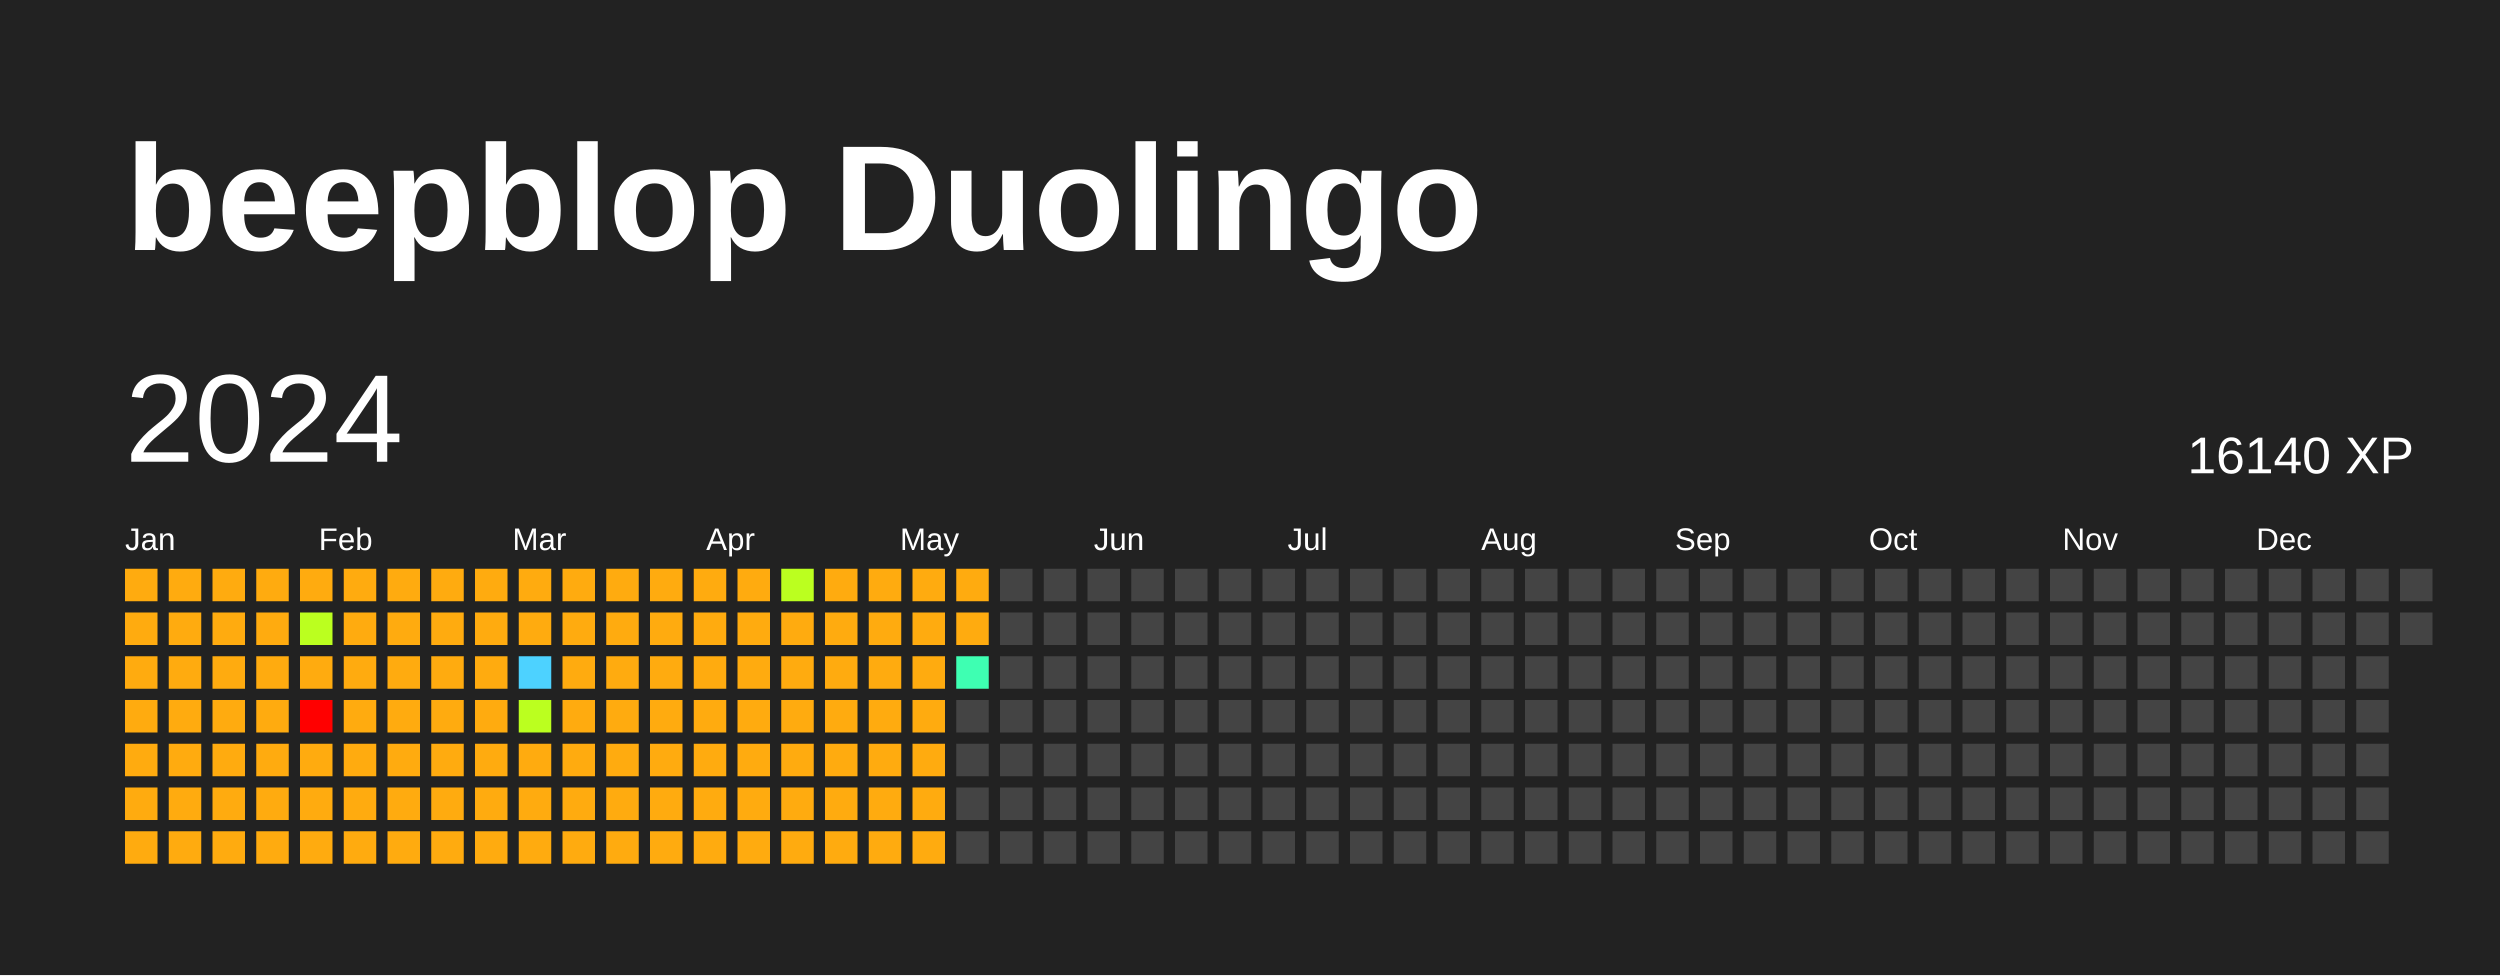
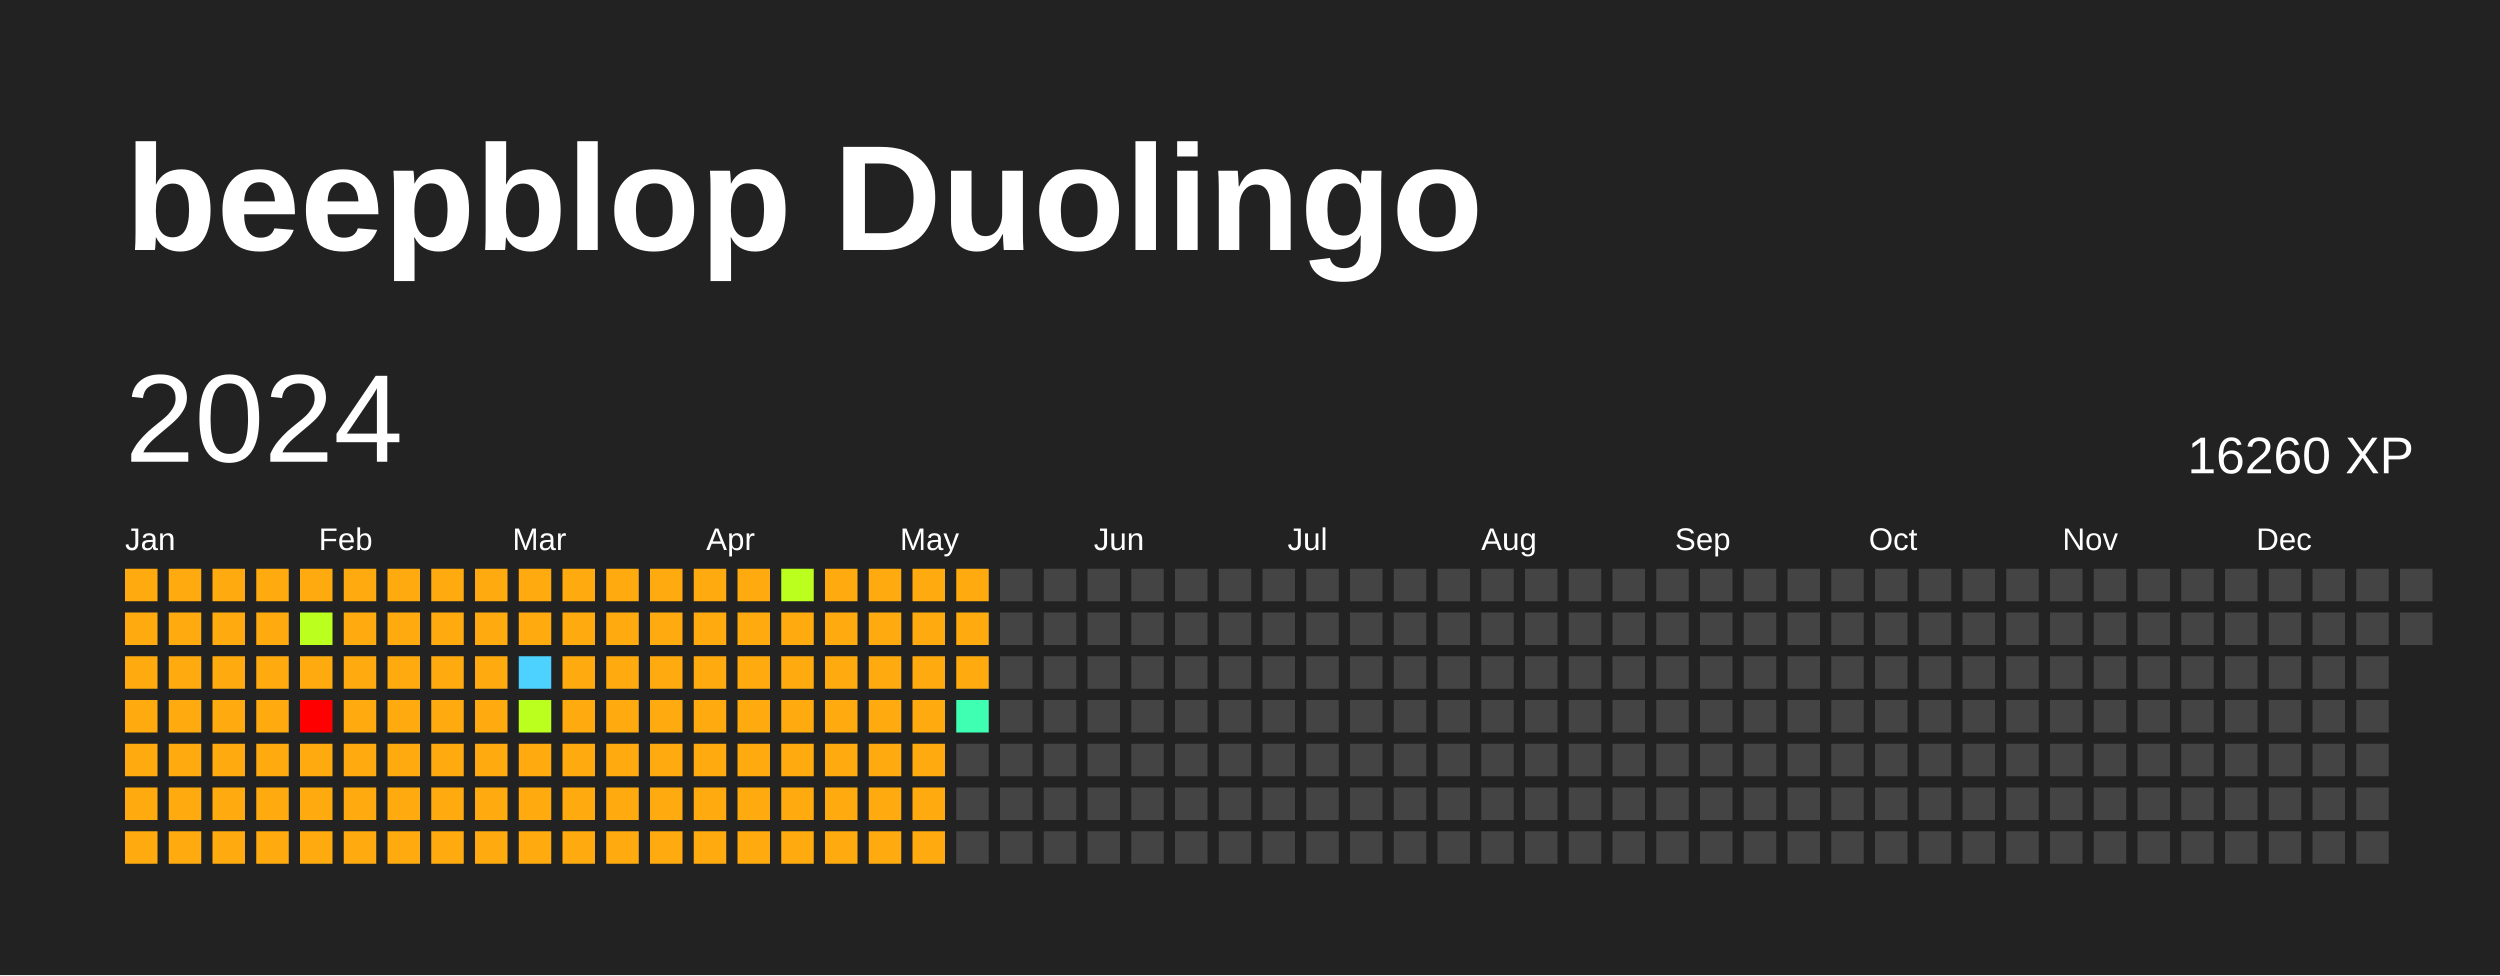
<svg xmlns="http://www.w3.org/2000/svg" baseProfile="full" height="78mm" version="1.1" viewBox="0,0,200,78" width="200mm">
  <defs />
  <rect fill="#222222" height="78" width="200" x="0" y="0" />
  <text fill="#FFFFFF" style="font-size:12px; font-family:Arial; font-weight:bold;" x="10" y="20">beepblop Duolingo</text>
  <text dominant-baseline="hanging" fill="#FFFFFF" style="font-size:10.0px; font-family:Arial;" x="10" y="30">2024</text>
-   <text dominant-baseline="hanging" fill="#FFFFFF" style="font-size:4.125px; font-family:Arial;" x="175" y="35">16140 XP</text>
+   <text dominant-baseline="hanging" fill="#FFFFFF" style="font-size:4.125px; font-family:Arial;" x="175" y="35">16260 XP</text>
  <text fill="#FFFFFF" style="font-size:2.5px; font-family:Arial" x="10.0" y="44">Jan</text>
  <text fill="#FFFFFF" style="font-size:2.5px; font-family:Arial" x="25.5" y="44">Feb</text>
  <text fill="#FFFFFF" style="font-size:2.5px; font-family:Arial" x="41.0" y="44">Mar</text>
  <text fill="#FFFFFF" style="font-size:2.5px; font-family:Arial" x="56.5" y="44">Apr</text>
  <text fill="#FFFFFF" style="font-size:2.5px; font-family:Arial" x="72.0" y="44">May</text>
  <text fill="#FFFFFF" style="font-size:2.5px; font-family:Arial" x="87.5" y="44">Jun</text>
  <text fill="#FFFFFF" style="font-size:2.5px; font-family:Arial" x="103.0" y="44">Jul</text>
  <text fill="#FFFFFF" style="font-size:2.5px; font-family:Arial" x="118.5" y="44">Aug</text>
  <text fill="#FFFFFF" style="font-size:2.5px; font-family:Arial" x="134.0" y="44">Sep</text>
  <text fill="#FFFFFF" style="font-size:2.5px; font-family:Arial" x="149.5" y="44">Oct</text>
  <text fill="#FFFFFF" style="font-size:2.5px; font-family:Arial" x="165.0" y="44">Nov</text>
  <text fill="#FFFFFF" style="font-size:2.5px; font-family:Arial" x="180.5" y="44">Dec</text>
  <rect fill="#ffab0f" height="2.6" width="2.6" x="10.0" y="45.5" />
  <rect fill="#ffab0f" height="2.6" width="2.6" x="10.0" y="49.0" />
  <rect fill="#ffab0f" height="2.6" width="2.6" x="10.0" y="52.5" />
  <rect fill="#ffab0f" height="2.6" width="2.6" x="10.0" y="56.0" />
  <rect fill="#ffab0f" height="2.6" width="2.6" x="10.0" y="59.5" />
  <rect fill="#ffab0f" height="2.6" width="2.6" x="10.0" y="63.0" />
  <rect fill="#ffab0f" height="2.6" width="2.6" x="10.0" y="66.5" />
  <rect fill="#ffab0f" height="2.6" width="2.6" x="13.5" y="45.5" />
  <rect fill="#ffab0f" height="2.6" width="2.6" x="13.5" y="49.0" />
  <rect fill="#ffab0f" height="2.6" width="2.6" x="13.5" y="52.5" />
  <rect fill="#ffab0f" height="2.6" width="2.6" x="13.5" y="56.0" />
  <rect fill="#ffab0f" height="2.6" width="2.6" x="13.5" y="59.5" />
  <rect fill="#ffab0f" height="2.6" width="2.6" x="13.5" y="63.0" />
  <rect fill="#ffab0f" height="2.6" width="2.6" x="13.5" y="66.5" />
  <rect fill="#ffab0f" height="2.6" width="2.6" x="17.0" y="45.5" />
  <rect fill="#ffab0f" height="2.6" width="2.6" x="17.0" y="49.0" />
  <rect fill="#ffab0f" height="2.6" width="2.6" x="17.0" y="52.5" />
  <rect fill="#ffab0f" height="2.6" width="2.6" x="17.0" y="56.0" />
  <rect fill="#ffab0f" height="2.6" width="2.6" x="17.0" y="59.5" />
  <rect fill="#ffab0f" height="2.6" width="2.6" x="17.0" y="63.0" />
  <rect fill="#ffab0f" height="2.6" width="2.6" x="17.0" y="66.5" />
  <rect fill="#ffab0f" height="2.6" width="2.6" x="20.5" y="45.5" />
  <rect fill="#ffab0f" height="2.6" width="2.6" x="20.5" y="49.0" />
  <rect fill="#ffab0f" height="2.6" width="2.6" x="20.5" y="52.5" />
  <rect fill="#ffab0f" height="2.6" width="2.6" x="20.5" y="56.0" />
  <rect fill="#ffab0f" height="2.6" width="2.6" x="20.5" y="59.5" />
  <rect fill="#ffab0f" height="2.6" width="2.6" x="20.5" y="63.0" />
  <rect fill="#ffab0f" height="2.6" width="2.6" x="20.5" y="66.5" />
  <rect fill="#ffab0f" height="2.6" width="2.6" x="24.0" y="45.5" />
  <rect fill="#bbff1f" height="2.6" width="2.6" x="24.0" y="49.0" />
  <rect fill="#ffab0f" height="2.6" width="2.6" x="24.0" y="52.5" />
  <rect fill="red" height="2.6" width="2.6" x="24.0" y="56.0" />
  <rect fill="#ffab0f" height="2.6" width="2.6" x="24.0" y="59.5" />
  <rect fill="#ffab0f" height="2.6" width="2.6" x="24.0" y="63.0" />
  <rect fill="#ffab0f" height="2.6" width="2.6" x="24.0" y="66.5" />
  <rect fill="#ffab0f" height="2.6" width="2.6" x="27.5" y="45.5" />
  <rect fill="#ffab0f" height="2.6" width="2.6" x="27.5" y="49.0" />
  <rect fill="#ffab0f" height="2.6" width="2.6" x="27.5" y="52.5" />
  <rect fill="#ffab0f" height="2.6" width="2.6" x="27.5" y="56.0" />
  <rect fill="#ffab0f" height="2.6" width="2.6" x="27.5" y="59.5" />
  <rect fill="#ffab0f" height="2.6" width="2.6" x="27.5" y="63.0" />
  <rect fill="#ffab0f" height="2.6" width="2.6" x="27.5" y="66.5" />
  <rect fill="#ffab0f" height="2.6" width="2.6" x="31.0" y="45.5" />
  <rect fill="#ffab0f" height="2.6" width="2.6" x="31.0" y="49.0" />
  <rect fill="#ffab0f" height="2.6" width="2.6" x="31.0" y="52.5" />
  <rect fill="#ffab0f" height="2.6" width="2.6" x="31.0" y="56.0" />
  <rect fill="#ffab0f" height="2.6" width="2.6" x="31.0" y="59.5" />
  <rect fill="#ffab0f" height="2.6" width="2.6" x="31.0" y="63.0" />
  <rect fill="#ffab0f" height="2.6" width="2.6" x="31.0" y="66.5" />
  <rect fill="#ffab0f" height="2.6" width="2.6" x="34.5" y="45.5" />
  <rect fill="#ffab0f" height="2.6" width="2.6" x="34.5" y="49.0" />
  <rect fill="#ffab0f" height="2.6" width="2.6" x="34.5" y="52.5" />
  <rect fill="#ffab0f" height="2.6" width="2.6" x="34.5" y="56.0" />
  <rect fill="#ffab0f" height="2.6" width="2.6" x="34.5" y="59.5" />
  <rect fill="#ffab0f" height="2.6" width="2.6" x="34.5" y="63.0" />
  <rect fill="#ffab0f" height="2.6" width="2.6" x="34.5" y="66.5" />
  <rect fill="#ffab0f" height="2.6" width="2.6" x="38.0" y="45.5" />
  <rect fill="#ffab0f" height="2.6" width="2.6" x="38.0" y="49.0" />
  <rect fill="#ffab0f" height="2.6" width="2.6" x="38.0" y="52.5" />
  <rect fill="#ffab0f" height="2.6" width="2.6" x="38.0" y="56.0" />
  <rect fill="#ffab0f" height="2.6" width="2.6" x="38.0" y="59.5" />
  <rect fill="#ffab0f" height="2.6" width="2.6" x="38.0" y="63.0" />
  <rect fill="#ffab0f" height="2.6" width="2.6" x="38.0" y="66.5" />
  <rect fill="#ffab0f" height="2.6" width="2.6" x="41.5" y="45.5" />
  <rect fill="#ffab0f" height="2.6" width="2.6" x="41.5" y="49.0" />
  <rect fill="#4dd2ff" height="2.6" width="2.6" x="41.5" y="52.5" />
  <rect fill="#bbff1f" height="2.6" width="2.6" x="41.5" y="56.0" />
  <rect fill="#ffab0f" height="2.6" width="2.6" x="41.5" y="59.5" />
  <rect fill="#ffab0f" height="2.6" width="2.6" x="41.5" y="63.0" />
  <rect fill="#ffab0f" height="2.6" width="2.6" x="41.5" y="66.5" />
  <rect fill="#ffab0f" height="2.6" width="2.6" x="45.0" y="45.5" />
  <rect fill="#ffab0f" height="2.6" width="2.6" x="45.0" y="49.0" />
  <rect fill="#ffab0f" height="2.6" width="2.6" x="45.0" y="52.5" />
  <rect fill="#ffab0f" height="2.6" width="2.6" x="45.0" y="56.0" />
  <rect fill="#ffab0f" height="2.6" width="2.6" x="45.0" y="59.5" />
  <rect fill="#ffab0f" height="2.6" width="2.6" x="45.0" y="63.0" />
  <rect fill="#ffab0f" height="2.6" width="2.6" x="45.0" y="66.5" />
  <rect fill="#ffab0f" height="2.6" width="2.6" x="48.5" y="45.5" />
  <rect fill="#ffab0f" height="2.6" width="2.6" x="48.5" y="49.0" />
  <rect fill="#ffab0f" height="2.6" width="2.6" x="48.5" y="52.5" />
  <rect fill="#ffab0f" height="2.6" width="2.6" x="48.5" y="56.0" />
  <rect fill="#ffab0f" height="2.6" width="2.6" x="48.5" y="59.5" />
  <rect fill="#ffab0f" height="2.6" width="2.6" x="48.5" y="63.0" />
  <rect fill="#ffab0f" height="2.6" width="2.6" x="48.5" y="66.5" />
  <rect fill="#ffab0f" height="2.6" width="2.6" x="52.0" y="45.5" />
  <rect fill="#ffab0f" height="2.6" width="2.6" x="52.0" y="49.0" />
  <rect fill="#ffab0f" height="2.6" width="2.6" x="52.0" y="52.5" />
  <rect fill="#ffab0f" height="2.6" width="2.6" x="52.0" y="56.0" />
  <rect fill="#ffab0f" height="2.6" width="2.6" x="52.0" y="59.5" />
  <rect fill="#ffab0f" height="2.6" width="2.6" x="52.0" y="63.0" />
  <rect fill="#ffab0f" height="2.6" width="2.6" x="52.0" y="66.5" />
  <rect fill="#ffab0f" height="2.6" width="2.6" x="55.5" y="45.5" />
  <rect fill="#ffab0f" height="2.6" width="2.6" x="55.5" y="49.0" />
  <rect fill="#ffab0f" height="2.6" width="2.6" x="55.5" y="52.5" />
  <rect fill="#ffab0f" height="2.6" width="2.6" x="55.5" y="56.0" />
  <rect fill="#ffab0f" height="2.6" width="2.6" x="55.5" y="59.5" />
  <rect fill="#ffab0f" height="2.6" width="2.6" x="55.5" y="63.0" />
  <rect fill="#ffab0f" height="2.6" width="2.6" x="55.5" y="66.5" />
  <rect fill="#ffab0f" height="2.6" width="2.6" x="59.0" y="45.5" />
  <rect fill="#ffab0f" height="2.6" width="2.6" x="59.0" y="49.0" />
  <rect fill="#ffab0f" height="2.6" width="2.6" x="59.0" y="52.5" />
  <rect fill="#ffab0f" height="2.6" width="2.6" x="59.0" y="56.0" />
  <rect fill="#ffab0f" height="2.6" width="2.6" x="59.0" y="59.5" />
  <rect fill="#ffab0f" height="2.6" width="2.6" x="59.0" y="63.0" />
  <rect fill="#ffab0f" height="2.6" width="2.6" x="59.0" y="66.5" />
  <rect fill="#bbff1f" height="2.6" width="2.6" x="62.5" y="45.5" />
  <rect fill="#ffab0f" height="2.6" width="2.6" x="62.5" y="49.0" />
  <rect fill="#ffab0f" height="2.6" width="2.6" x="62.5" y="52.5" />
  <rect fill="#ffab0f" height="2.6" width="2.6" x="62.5" y="56.0" />
  <rect fill="#ffab0f" height="2.6" width="2.6" x="62.5" y="59.5" />
  <rect fill="#ffab0f" height="2.6" width="2.6" x="62.5" y="63.0" />
  <rect fill="#ffab0f" height="2.6" width="2.6" x="62.5" y="66.5" />
  <rect fill="#ffab0f" height="2.6" width="2.6" x="66.0" y="45.5" />
  <rect fill="#ffab0f" height="2.6" width="2.6" x="66.0" y="49.0" />
  <rect fill="#ffab0f" height="2.6" width="2.6" x="66.0" y="52.5" />
  <rect fill="#ffab0f" height="2.6" width="2.6" x="66.0" y="56.0" />
  <rect fill="#ffab0f" height="2.6" width="2.6" x="66.0" y="59.5" />
  <rect fill="#ffab0f" height="2.6" width="2.6" x="66.0" y="63.0" />
  <rect fill="#ffab0f" height="2.6" width="2.6" x="66.0" y="66.5" />
  <rect fill="#ffab0f" height="2.6" width="2.6" x="69.5" y="45.5" />
  <rect fill="#ffab0f" height="2.6" width="2.6" x="69.5" y="49.0" />
  <rect fill="#ffab0f" height="2.6" width="2.6" x="69.5" y="52.5" />
  <rect fill="#ffab0f" height="2.6" width="2.6" x="69.5" y="56.0" />
  <rect fill="#ffab0f" height="2.6" width="2.6" x="69.5" y="59.5" />
  <rect fill="#ffab0f" height="2.6" width="2.6" x="69.5" y="63.0" />
  <rect fill="#ffab0f" height="2.6" width="2.6" x="69.5" y="66.5" />
  <rect fill="#ffab0f" height="2.6" width="2.6" x="73.0" y="45.5" />
  <rect fill="#ffab0f" height="2.6" width="2.6" x="73.0" y="49.0" />
  <rect fill="#ffab0f" height="2.6" width="2.6" x="73.0" y="52.5" />
  <rect fill="#ffab0f" height="2.6" width="2.6" x="73.0" y="56.0" />
  <rect fill="#ffab0f" height="2.6" width="2.6" x="73.0" y="59.5" />
  <rect fill="#ffab0f" height="2.6" width="2.6" x="73.0" y="63.0" />
  <rect fill="#ffab0f" height="2.6" width="2.6" x="73.0" y="66.5" />
  <rect fill="#ffab0f" height="2.6" width="2.6" x="76.5" y="45.5" />
  <rect fill="#ffab0f" height="2.6" width="2.6" x="76.5" y="49.0" />
-   <rect fill="#3effb2" height="2.6" width="2.6" x="76.5" y="52.5" />
-   <rect fill="#444444" height="2.6" width="2.6" x="76.5" y="56.0" />
+   <rect fill="#ffab0f" height="2.6" width="2.6" x="76.5" y="52.5" />
+   <rect fill="#3effb2" height="2.6" width="2.6" x="76.5" y="56.0" />
  <rect fill="#444444" height="2.6" width="2.6" x="76.5" y="59.5" />
  <rect fill="#444444" height="2.6" width="2.6" x="76.5" y="63.0" />
  <rect fill="#444444" height="2.6" width="2.6" x="76.5" y="66.5" />
  <rect fill="#444444" height="2.6" width="2.6" x="80.0" y="45.5" />
  <rect fill="#444444" height="2.6" width="2.6" x="80.0" y="49.0" />
  <rect fill="#444444" height="2.6" width="2.6" x="80.0" y="52.5" />
  <rect fill="#444444" height="2.6" width="2.6" x="80.0" y="56.0" />
  <rect fill="#444444" height="2.6" width="2.6" x="80.0" y="59.5" />
  <rect fill="#444444" height="2.6" width="2.6" x="80.0" y="63.0" />
  <rect fill="#444444" height="2.6" width="2.6" x="80.0" y="66.5" />
  <rect fill="#444444" height="2.6" width="2.6" x="83.5" y="45.5" />
  <rect fill="#444444" height="2.6" width="2.6" x="83.5" y="49.0" />
  <rect fill="#444444" height="2.6" width="2.6" x="83.5" y="52.5" />
  <rect fill="#444444" height="2.6" width="2.6" x="83.5" y="56.0" />
  <rect fill="#444444" height="2.6" width="2.6" x="83.5" y="59.5" />
  <rect fill="#444444" height="2.6" width="2.6" x="83.5" y="63.0" />
  <rect fill="#444444" height="2.6" width="2.6" x="83.5" y="66.5" />
  <rect fill="#444444" height="2.6" width="2.6" x="87.0" y="45.5" />
  <rect fill="#444444" height="2.6" width="2.6" x="87.0" y="49.0" />
  <rect fill="#444444" height="2.6" width="2.6" x="87.0" y="52.5" />
  <rect fill="#444444" height="2.6" width="2.6" x="87.0" y="56.0" />
  <rect fill="#444444" height="2.6" width="2.6" x="87.0" y="59.5" />
  <rect fill="#444444" height="2.6" width="2.6" x="87.0" y="63.0" />
  <rect fill="#444444" height="2.6" width="2.6" x="87.0" y="66.5" />
  <rect fill="#444444" height="2.6" width="2.6" x="90.5" y="45.5" />
  <rect fill="#444444" height="2.6" width="2.6" x="90.5" y="49.0" />
  <rect fill="#444444" height="2.6" width="2.6" x="90.5" y="52.5" />
  <rect fill="#444444" height="2.6" width="2.6" x="90.5" y="56.0" />
  <rect fill="#444444" height="2.6" width="2.6" x="90.5" y="59.5" />
  <rect fill="#444444" height="2.6" width="2.6" x="90.5" y="63.0" />
  <rect fill="#444444" height="2.6" width="2.6" x="90.5" y="66.5" />
  <rect fill="#444444" height="2.6" width="2.6" x="94.0" y="45.5" />
  <rect fill="#444444" height="2.6" width="2.6" x="94.0" y="49.0" />
  <rect fill="#444444" height="2.6" width="2.6" x="94.0" y="52.5" />
  <rect fill="#444444" height="2.6" width="2.6" x="94.0" y="56.0" />
  <rect fill="#444444" height="2.6" width="2.6" x="94.0" y="59.5" />
  <rect fill="#444444" height="2.6" width="2.6" x="94.0" y="63.0" />
  <rect fill="#444444" height="2.6" width="2.6" x="94.0" y="66.5" />
  <rect fill="#444444" height="2.6" width="2.6" x="97.5" y="45.5" />
  <rect fill="#444444" height="2.6" width="2.6" x="97.5" y="49.0" />
  <rect fill="#444444" height="2.6" width="2.6" x="97.5" y="52.5" />
  <rect fill="#444444" height="2.6" width="2.6" x="97.5" y="56.0" />
  <rect fill="#444444" height="2.6" width="2.6" x="97.5" y="59.5" />
  <rect fill="#444444" height="2.6" width="2.6" x="97.5" y="63.0" />
  <rect fill="#444444" height="2.6" width="2.6" x="97.5" y="66.5" />
  <rect fill="#444444" height="2.6" width="2.6" x="101.0" y="45.5" />
  <rect fill="#444444" height="2.6" width="2.6" x="101.0" y="49.0" />
  <rect fill="#444444" height="2.6" width="2.6" x="101.0" y="52.5" />
  <rect fill="#444444" height="2.6" width="2.6" x="101.0" y="56.0" />
  <rect fill="#444444" height="2.6" width="2.6" x="101.0" y="59.5" />
  <rect fill="#444444" height="2.6" width="2.6" x="101.0" y="63.0" />
  <rect fill="#444444" height="2.6" width="2.6" x="101.0" y="66.5" />
  <rect fill="#444444" height="2.6" width="2.6" x="104.5" y="45.5" />
  <rect fill="#444444" height="2.6" width="2.6" x="104.5" y="49.0" />
  <rect fill="#444444" height="2.6" width="2.6" x="104.5" y="52.5" />
  <rect fill="#444444" height="2.6" width="2.6" x="104.5" y="56.0" />
  <rect fill="#444444" height="2.6" width="2.6" x="104.5" y="59.5" />
  <rect fill="#444444" height="2.6" width="2.6" x="104.5" y="63.0" />
  <rect fill="#444444" height="2.6" width="2.6" x="104.5" y="66.5" />
  <rect fill="#444444" height="2.6" width="2.6" x="108.0" y="45.5" />
  <rect fill="#444444" height="2.6" width="2.6" x="108.0" y="49.0" />
  <rect fill="#444444" height="2.6" width="2.6" x="108.0" y="52.5" />
  <rect fill="#444444" height="2.6" width="2.6" x="108.0" y="56.0" />
  <rect fill="#444444" height="2.6" width="2.6" x="108.0" y="59.5" />
  <rect fill="#444444" height="2.6" width="2.6" x="108.0" y="63.0" />
  <rect fill="#444444" height="2.6" width="2.6" x="108.0" y="66.5" />
  <rect fill="#444444" height="2.6" width="2.6" x="111.5" y="45.5" />
  <rect fill="#444444" height="2.6" width="2.6" x="111.5" y="49.0" />
  <rect fill="#444444" height="2.6" width="2.6" x="111.5" y="52.5" />
  <rect fill="#444444" height="2.6" width="2.6" x="111.5" y="56.0" />
  <rect fill="#444444" height="2.6" width="2.6" x="111.5" y="59.5" />
  <rect fill="#444444" height="2.6" width="2.6" x="111.5" y="63.0" />
  <rect fill="#444444" height="2.6" width="2.6" x="111.5" y="66.5" />
  <rect fill="#444444" height="2.6" width="2.6" x="115.0" y="45.5" />
  <rect fill="#444444" height="2.6" width="2.6" x="115.0" y="49.0" />
  <rect fill="#444444" height="2.6" width="2.6" x="115.0" y="52.5" />
  <rect fill="#444444" height="2.6" width="2.6" x="115.0" y="56.0" />
  <rect fill="#444444" height="2.6" width="2.6" x="115.0" y="59.5" />
  <rect fill="#444444" height="2.6" width="2.6" x="115.0" y="63.0" />
  <rect fill="#444444" height="2.6" width="2.6" x="115.0" y="66.5" />
  <rect fill="#444444" height="2.6" width="2.6" x="118.5" y="45.5" />
  <rect fill="#444444" height="2.6" width="2.6" x="118.5" y="49.0" />
  <rect fill="#444444" height="2.6" width="2.6" x="118.5" y="52.5" />
  <rect fill="#444444" height="2.6" width="2.6" x="118.5" y="56.0" />
  <rect fill="#444444" height="2.6" width="2.6" x="118.5" y="59.5" />
  <rect fill="#444444" height="2.6" width="2.6" x="118.5" y="63.0" />
  <rect fill="#444444" height="2.6" width="2.6" x="118.5" y="66.5" />
  <rect fill="#444444" height="2.6" width="2.6" x="122.0" y="45.5" />
  <rect fill="#444444" height="2.6" width="2.6" x="122.0" y="49.0" />
  <rect fill="#444444" height="2.6" width="2.6" x="122.0" y="52.5" />
  <rect fill="#444444" height="2.6" width="2.6" x="122.0" y="56.0" />
  <rect fill="#444444" height="2.6" width="2.6" x="122.0" y="59.5" />
  <rect fill="#444444" height="2.6" width="2.6" x="122.0" y="63.0" />
  <rect fill="#444444" height="2.6" width="2.6" x="122.0" y="66.5" />
  <rect fill="#444444" height="2.6" width="2.6" x="125.5" y="45.5" />
  <rect fill="#444444" height="2.6" width="2.6" x="125.5" y="49.0" />
  <rect fill="#444444" height="2.6" width="2.6" x="125.5" y="52.5" />
  <rect fill="#444444" height="2.6" width="2.6" x="125.5" y="56.0" />
  <rect fill="#444444" height="2.6" width="2.6" x="125.5" y="59.5" />
  <rect fill="#444444" height="2.6" width="2.6" x="125.5" y="63.0" />
  <rect fill="#444444" height="2.6" width="2.6" x="125.5" y="66.5" />
  <rect fill="#444444" height="2.6" width="2.6" x="129.0" y="45.5" />
  <rect fill="#444444" height="2.6" width="2.6" x="129.0" y="49.0" />
  <rect fill="#444444" height="2.6" width="2.6" x="129.0" y="52.5" />
  <rect fill="#444444" height="2.6" width="2.6" x="129.0" y="56.0" />
  <rect fill="#444444" height="2.6" width="2.6" x="129.0" y="59.5" />
  <rect fill="#444444" height="2.6" width="2.6" x="129.0" y="63.0" />
  <rect fill="#444444" height="2.6" width="2.6" x="129.0" y="66.5" />
  <rect fill="#444444" height="2.6" width="2.6" x="132.5" y="45.5" />
  <rect fill="#444444" height="2.6" width="2.6" x="132.5" y="49.0" />
  <rect fill="#444444" height="2.6" width="2.6" x="132.5" y="52.5" />
  <rect fill="#444444" height="2.6" width="2.6" x="132.5" y="56.0" />
  <rect fill="#444444" height="2.6" width="2.6" x="132.5" y="59.5" />
  <rect fill="#444444" height="2.6" width="2.6" x="132.5" y="63.0" />
  <rect fill="#444444" height="2.6" width="2.6" x="132.5" y="66.5" />
  <rect fill="#444444" height="2.6" width="2.6" x="136.0" y="45.5" />
  <rect fill="#444444" height="2.6" width="2.6" x="136.0" y="49.0" />
  <rect fill="#444444" height="2.6" width="2.6" x="136.0" y="52.5" />
  <rect fill="#444444" height="2.6" width="2.6" x="136.0" y="56.0" />
  <rect fill="#444444" height="2.6" width="2.6" x="136.0" y="59.5" />
  <rect fill="#444444" height="2.6" width="2.6" x="136.0" y="63.0" />
  <rect fill="#444444" height="2.6" width="2.6" x="136.0" y="66.5" />
  <rect fill="#444444" height="2.6" width="2.6" x="139.5" y="45.5" />
  <rect fill="#444444" height="2.6" width="2.6" x="139.5" y="49.0" />
  <rect fill="#444444" height="2.6" width="2.6" x="139.5" y="52.5" />
  <rect fill="#444444" height="2.6" width="2.6" x="139.5" y="56.0" />
  <rect fill="#444444" height="2.6" width="2.6" x="139.5" y="59.5" />
  <rect fill="#444444" height="2.6" width="2.6" x="139.5" y="63.0" />
  <rect fill="#444444" height="2.6" width="2.6" x="139.5" y="66.5" />
  <rect fill="#444444" height="2.6" width="2.6" x="143.0" y="45.5" />
  <rect fill="#444444" height="2.6" width="2.6" x="143.0" y="49.0" />
  <rect fill="#444444" height="2.6" width="2.6" x="143.0" y="52.5" />
  <rect fill="#444444" height="2.6" width="2.6" x="143.0" y="56.0" />
  <rect fill="#444444" height="2.6" width="2.6" x="143.0" y="59.5" />
  <rect fill="#444444" height="2.6" width="2.6" x="143.0" y="63.0" />
  <rect fill="#444444" height="2.6" width="2.6" x="143.0" y="66.5" />
  <rect fill="#444444" height="2.6" width="2.6" x="146.5" y="45.5" />
  <rect fill="#444444" height="2.6" width="2.6" x="146.5" y="49.0" />
  <rect fill="#444444" height="2.6" width="2.6" x="146.5" y="52.5" />
  <rect fill="#444444" height="2.6" width="2.6" x="146.5" y="56.0" />
  <rect fill="#444444" height="2.6" width="2.6" x="146.5" y="59.5" />
  <rect fill="#444444" height="2.6" width="2.6" x="146.5" y="63.0" />
  <rect fill="#444444" height="2.6" width="2.6" x="146.5" y="66.5" />
  <rect fill="#444444" height="2.6" width="2.6" x="150.0" y="45.5" />
  <rect fill="#444444" height="2.6" width="2.6" x="150.0" y="49.0" />
  <rect fill="#444444" height="2.6" width="2.6" x="150.0" y="52.5" />
  <rect fill="#444444" height="2.6" width="2.6" x="150.0" y="56.0" />
  <rect fill="#444444" height="2.6" width="2.6" x="150.0" y="59.5" />
  <rect fill="#444444" height="2.6" width="2.6" x="150.0" y="63.0" />
  <rect fill="#444444" height="2.6" width="2.6" x="150.0" y="66.5" />
  <rect fill="#444444" height="2.6" width="2.6" x="153.5" y="45.5" />
  <rect fill="#444444" height="2.6" width="2.6" x="153.5" y="49.0" />
  <rect fill="#444444" height="2.6" width="2.6" x="153.5" y="52.5" />
  <rect fill="#444444" height="2.6" width="2.6" x="153.5" y="56.0" />
  <rect fill="#444444" height="2.6" width="2.6" x="153.5" y="59.5" />
  <rect fill="#444444" height="2.6" width="2.6" x="153.5" y="63.0" />
  <rect fill="#444444" height="2.6" width="2.6" x="153.5" y="66.5" />
  <rect fill="#444444" height="2.6" width="2.6" x="157.0" y="45.5" />
  <rect fill="#444444" height="2.6" width="2.6" x="157.0" y="49.0" />
  <rect fill="#444444" height="2.6" width="2.6" x="157.0" y="52.5" />
  <rect fill="#444444" height="2.6" width="2.6" x="157.0" y="56.0" />
  <rect fill="#444444" height="2.6" width="2.6" x="157.0" y="59.5" />
  <rect fill="#444444" height="2.6" width="2.6" x="157.0" y="63.0" />
  <rect fill="#444444" height="2.6" width="2.6" x="157.0" y="66.5" />
  <rect fill="#444444" height="2.6" width="2.6" x="160.5" y="45.5" />
  <rect fill="#444444" height="2.6" width="2.6" x="160.5" y="49.0" />
  <rect fill="#444444" height="2.6" width="2.6" x="160.5" y="52.5" />
  <rect fill="#444444" height="2.6" width="2.6" x="160.5" y="56.0" />
  <rect fill="#444444" height="2.6" width="2.6" x="160.5" y="59.5" />
  <rect fill="#444444" height="2.6" width="2.6" x="160.5" y="63.0" />
  <rect fill="#444444" height="2.6" width="2.6" x="160.5" y="66.5" />
  <rect fill="#444444" height="2.6" width="2.6" x="164.0" y="45.5" />
  <rect fill="#444444" height="2.6" width="2.6" x="164.0" y="49.0" />
  <rect fill="#444444" height="2.6" width="2.6" x="164.0" y="52.5" />
  <rect fill="#444444" height="2.6" width="2.6" x="164.0" y="56.0" />
  <rect fill="#444444" height="2.6" width="2.6" x="164.0" y="59.5" />
  <rect fill="#444444" height="2.6" width="2.6" x="164.0" y="63.0" />
  <rect fill="#444444" height="2.6" width="2.6" x="164.0" y="66.5" />
  <rect fill="#444444" height="2.6" width="2.6" x="167.5" y="45.5" />
  <rect fill="#444444" height="2.6" width="2.6" x="167.5" y="49.0" />
  <rect fill="#444444" height="2.6" width="2.6" x="167.5" y="52.5" />
  <rect fill="#444444" height="2.6" width="2.6" x="167.5" y="56.0" />
  <rect fill="#444444" height="2.6" width="2.6" x="167.5" y="59.5" />
  <rect fill="#444444" height="2.6" width="2.6" x="167.5" y="63.0" />
  <rect fill="#444444" height="2.6" width="2.6" x="167.5" y="66.5" />
  <rect fill="#444444" height="2.6" width="2.6" x="171.0" y="45.5" />
  <rect fill="#444444" height="2.6" width="2.6" x="171.0" y="49.0" />
  <rect fill="#444444" height="2.6" width="2.6" x="171.0" y="52.5" />
  <rect fill="#444444" height="2.6" width="2.6" x="171.0" y="56.0" />
  <rect fill="#444444" height="2.6" width="2.6" x="171.0" y="59.5" />
  <rect fill="#444444" height="2.6" width="2.6" x="171.0" y="63.0" />
  <rect fill="#444444" height="2.6" width="2.6" x="171.0" y="66.5" />
  <rect fill="#444444" height="2.6" width="2.6" x="174.5" y="45.5" />
  <rect fill="#444444" height="2.6" width="2.6" x="174.5" y="49.0" />
  <rect fill="#444444" height="2.6" width="2.6" x="174.5" y="52.5" />
  <rect fill="#444444" height="2.6" width="2.6" x="174.5" y="56.0" />
  <rect fill="#444444" height="2.6" width="2.6" x="174.5" y="59.5" />
  <rect fill="#444444" height="2.6" width="2.6" x="174.5" y="63.0" />
  <rect fill="#444444" height="2.6" width="2.6" x="174.5" y="66.5" />
  <rect fill="#444444" height="2.6" width="2.6" x="178.0" y="45.5" />
  <rect fill="#444444" height="2.6" width="2.6" x="178.0" y="49.0" />
  <rect fill="#444444" height="2.6" width="2.6" x="178.0" y="52.5" />
  <rect fill="#444444" height="2.6" width="2.6" x="178.0" y="56.0" />
  <rect fill="#444444" height="2.6" width="2.6" x="178.0" y="59.5" />
  <rect fill="#444444" height="2.6" width="2.6" x="178.0" y="63.0" />
  <rect fill="#444444" height="2.6" width="2.6" x="178.0" y="66.5" />
  <rect fill="#444444" height="2.6" width="2.6" x="181.5" y="45.5" />
  <rect fill="#444444" height="2.6" width="2.6" x="181.5" y="49.0" />
  <rect fill="#444444" height="2.6" width="2.6" x="181.5" y="52.5" />
  <rect fill="#444444" height="2.6" width="2.6" x="181.5" y="56.0" />
  <rect fill="#444444" height="2.6" width="2.6" x="181.5" y="59.5" />
  <rect fill="#444444" height="2.6" width="2.6" x="181.5" y="63.0" />
  <rect fill="#444444" height="2.6" width="2.6" x="181.5" y="66.5" />
  <rect fill="#444444" height="2.6" width="2.6" x="185.0" y="45.5" />
  <rect fill="#444444" height="2.6" width="2.6" x="185.0" y="49.0" />
  <rect fill="#444444" height="2.6" width="2.6" x="185.0" y="52.5" />
  <rect fill="#444444" height="2.6" width="2.6" x="185.0" y="56.0" />
  <rect fill="#444444" height="2.6" width="2.6" x="185.0" y="59.5" />
  <rect fill="#444444" height="2.6" width="2.6" x="185.0" y="63.0" />
  <rect fill="#444444" height="2.6" width="2.6" x="185.0" y="66.5" />
  <rect fill="#444444" height="2.6" width="2.6" x="188.5" y="45.5" />
  <rect fill="#444444" height="2.6" width="2.6" x="188.5" y="49.0" />
  <rect fill="#444444" height="2.6" width="2.6" x="188.5" y="52.5" />
  <rect fill="#444444" height="2.6" width="2.6" x="188.5" y="56.0" />
  <rect fill="#444444" height="2.6" width="2.6" x="188.5" y="59.5" />
  <rect fill="#444444" height="2.6" width="2.6" x="188.5" y="63.0" />
  <rect fill="#444444" height="2.6" width="2.6" x="188.5" y="66.5" />
  <rect fill="#444444" height="2.6" width="2.6" x="192.0" y="45.5" />
  <rect fill="#444444" height="2.6" width="2.6" x="192.0" y="49.0" />
</svg>
